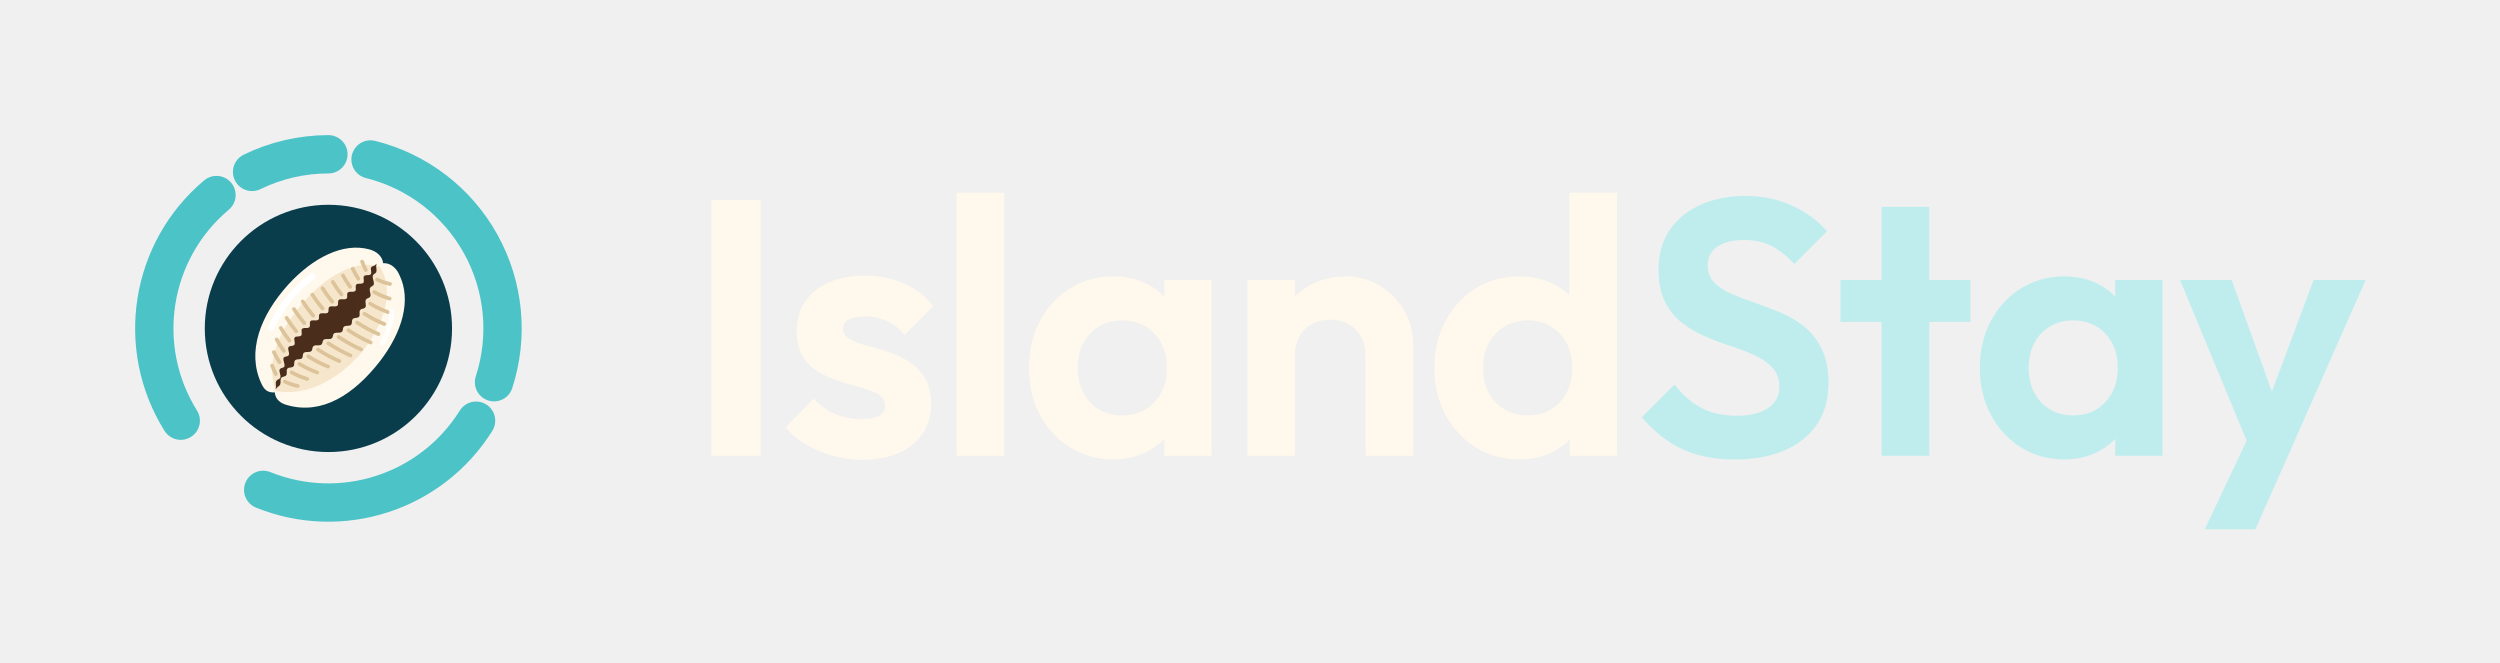
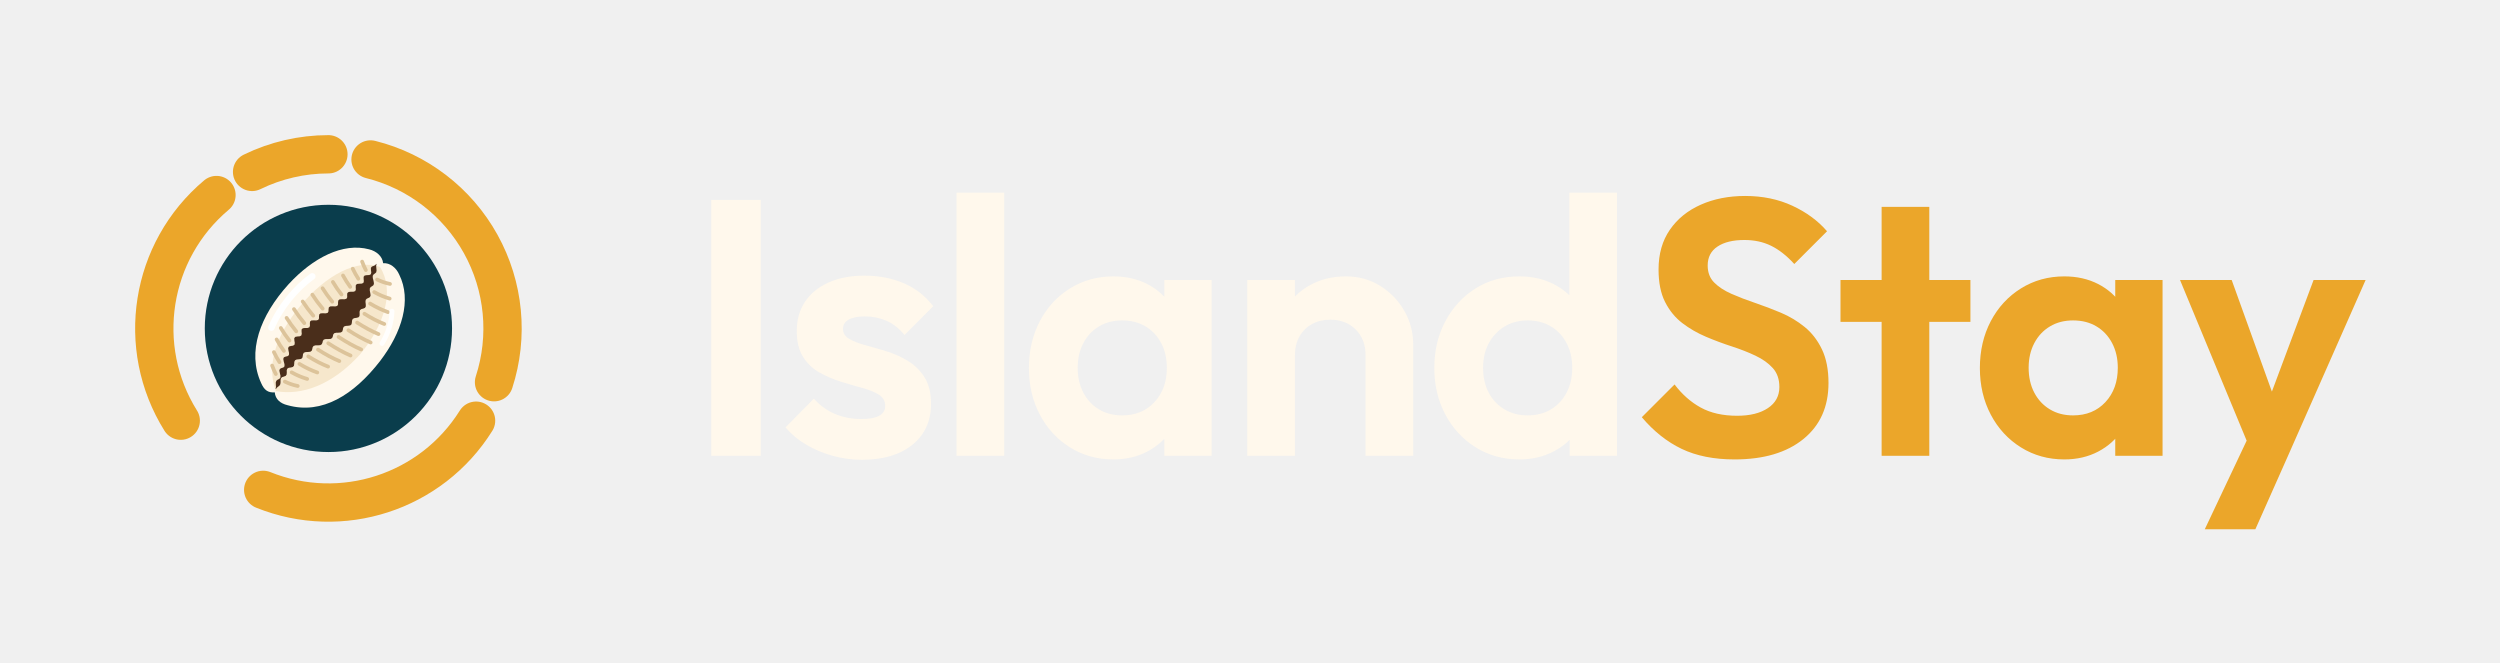
<svg xmlns="http://www.w3.org/2000/svg" viewBox="-58 -58 1374 364">
  <g transform="scale(0.957)">
-     <path d="M152.19 30.97 A100 100 0 0 1 223.11 158.90" fill="none" stroke="#4CC3C7" stroke-width="22" stroke-linecap="round" />
-     <path d="M212.80 180.99 A100 100 0 0 1 90.54 220.72" fill="none" stroke="#4CC3C7" stroke-width="22" stroke-linecap="round" />
-     <path d="M43.20 180.99 A100 100 0 0 1 63.72 51.40" fill="none" stroke="#4CC3C7" stroke-width="22" stroke-linecap="round" />
-     <path d="M84.16 38.12 A100 100 0 0 1 128.00 28.00" fill="none" stroke="#4CC3C7" stroke-width="22" stroke-linecap="round" />
+     <path d="M152.19 30.97 A100 100 0 0 1 223.11 158.90" fill="none" stroke="#EBA62A" stroke-width="22" stroke-linecap="round" />
+     <path d="M212.80 180.99 A100 100 0 0 1 90.54 220.72" fill="none" stroke="#EBA62A" stroke-width="22" stroke-linecap="round" />
+     <path d="M43.20 180.99 A100 100 0 0 1 63.72 51.40" fill="none" stroke="#EBA62A" stroke-width="22" stroke-linecap="round" />
+     <path d="M84.16 38.12 A100 100 0 0 1 128.00 28.00" fill="none" stroke="#EBA62A" stroke-width="22" stroke-linecap="round" />
    <circle cx="128" cy="128" r="71" fill="#0A3D4C" />
    <g transform="translate(128 128) rotate(40) scale(0.47) translate(-128 -128)">
      <g transform="rotate(0 128 128)">
        <path d="M128 24 C122 18 112 18 104 22 C74 36 58 74 56 118 C54 170 70 214 108 232 C116 236 122 236 128 230 C134 236 142 236 150 232 C190 214 204 170 202 118 C200 74 184 36 152 22 C144 18 134 18 128 24 Z" fill="#FFF8EC" />
        <path d="M128 30 C100 40 84 80 84 128 C84 178 100 212 128 228 C156 212 176 178 178 128 C178 80 160 40 128 30 Z" fill="#F6E7CC" />
        <path d="M117.2 44.0 Q112.3 42.0 107.1 39.0" stroke="#DCC39A" stroke-width="4.6" fill="none" stroke-linecap="round" />
        <path d="M135.2 44.0 Q143.3 42.0 150.7 38.0" stroke="#DCC39A" stroke-width="4.6" fill="none" stroke-linecap="round" />
        <path d="M117.0 58.0 Q110.3 56.0 103.9 53.0" stroke="#DCC39A" stroke-width="4.6" fill="none" stroke-linecap="round" />
        <path d="M142.3 58.0 Q152.9 56.0 161.9 52.0" stroke="#DCC39A" stroke-width="4.6" fill="none" stroke-linecap="round" />
        <path d="M115.8 72.0 Q107.6 70.0 100.1 67.0" stroke="#DCC39A" stroke-width="4.6" fill="none" stroke-linecap="round" />
        <path d="M147.5 72.0 Q160.3 70.0 170.9 66.0" stroke="#DCC39A" stroke-width="4.6" fill="none" stroke-linecap="round" />
        <path d="M113.6 86.0 Q104.1 84.0 95.7 81.0" stroke="#DCC39A" stroke-width="4.6" fill="none" stroke-linecap="round" />
        <path d="M150.2 86.0 Q165.0 84.0 176.8 80.0" stroke="#DCC39A" stroke-width="4.6" fill="none" stroke-linecap="round" />
        <path d="M110.6 100.0 Q100.1 98.0 91.0 95.0" stroke="#DCC39A" stroke-width="4.6" fill="none" stroke-linecap="round" />
        <path d="M150.3 100.0 Q166.5 98.0 179.3 94.0" stroke="#DCC39A" stroke-width="4.6" fill="none" stroke-linecap="round" />
        <path d="M107.1 114.0 Q95.9 112.0 86.5 109.0" stroke="#DCC39A" stroke-width="4.6" fill="none" stroke-linecap="round" />
        <path d="M148.1 114.0 Q165.2 112.0 178.6 108.0" stroke="#DCC39A" stroke-width="4.6" fill="none" stroke-linecap="round" />
        <path d="M103.8 128.0 Q92.4 126.0 82.8 123.0" stroke="#DCC39A" stroke-width="4.6" fill="none" stroke-linecap="round" />
        <path d="M144.2 128.0 Q161.6 126.0 175.2 122.0" stroke="#DCC39A" stroke-width="4.6" fill="none" stroke-linecap="round" />
        <path d="M101.3 142.0 Q90.1 140.0 80.6 137.0" stroke="#DCC39A" stroke-width="4.6" fill="none" stroke-linecap="round" />
        <path d="M139.5 142.0 Q156.6 140.0 170.0 136.0" stroke="#DCC39A" stroke-width="4.6" fill="none" stroke-linecap="round" />
        <path d="M100.2 156.0 Q89.6 154.0 80.6 151.0" stroke="#DCC39A" stroke-width="4.6" fill="none" stroke-linecap="round" />
        <path d="M134.9 156.0 Q151.1 154.0 163.9 150.0" stroke="#DCC39A" stroke-width="4.6" fill="none" stroke-linecap="round" />
        <path d="M101.1 170.0 Q91.5 168.0 83.1 165.0" stroke="#DCC39A" stroke-width="4.6" fill="none" stroke-linecap="round" />
        <path d="M131.1 170.0 Q145.9 168.0 157.7 164.0" stroke="#DCC39A" stroke-width="4.6" fill="none" stroke-linecap="round" />
        <path d="M104.0 184.0 Q95.7 182.0 88.2 179.0" stroke="#DCC39A" stroke-width="4.6" fill="none" stroke-linecap="round" />
        <path d="M128.8 184.0 Q141.6 182.0 152.2 178.0" stroke="#DCC39A" stroke-width="4.6" fill="none" stroke-linecap="round" />
        <path d="M108.7 198.0 Q102.0 196.0 95.6 193.0" stroke="#DCC39A" stroke-width="4.6" fill="none" stroke-linecap="round" />
        <path d="M128.1 198.0 Q138.7 196.0 147.8 192.0" stroke="#DCC39A" stroke-width="4.6" fill="none" stroke-linecap="round" />
        <path d="M114.6 212.0 Q109.7 210.0 104.5 207.0" stroke="#DCC39A" stroke-width="4.6" fill="none" stroke-linecap="round" />
        <path d="M129.0 212.0 Q137.1 210.0 144.5 206.0" stroke="#DCC39A" stroke-width="4.6" fill="none" stroke-linecap="round" />
        <path d="M122.0 30.0 L122.1 32.0 L121.2 34.0 L120.1 36.0 L120.2 38.0 L122.0 40.0 L124.2 42.0 L125.2 44.0 L124.3 46.0 L122.1 48.0 L120.4 50.0 L120.4 52.0 L122.1 54.0 L124.1 56.0 L125.0 58.0 L123.9 60.0 L121.7 62.0 L119.8 64.0 L119.7 66.0 L121.2 68.0 L123.1 70.0 L123.8 72.0 L122.6 74.0 L120.2 76.0 L118.3 78.0 L117.9 80.0 L119.3 82.0 L121.1 84.0 L121.6 86.0 L120.3 88.0 L117.8 90.0 L115.7 92.0 L115.3 94.0 L116.5 96.0 L118.2 98.0 L118.6 100.0 L117.2 102.0 L114.6 104.0 L112.4 106.0 L111.9 108.0 L113.1 110.0 L114.7 112.0 L115.1 114.0 L113.7 116.0 L111.1 118.0 L108.9 120.0 L108.4 122.0 L109.6 124.0 L111.3 126.0 L111.8 128.0 L110.4 130.0 L107.9 132.0 L105.8 134.0 L105.4 136.0 L106.8 138.0 L108.6 140.0 L109.3 142.0 L108.1 144.0 L105.7 146.0 L103.9 148.0 L103.7 150.0 L105.3 152.0 L107.3 154.0 L108.2 156.0 L107.3 158.0 L105.2 160.0 L103.6 162.0 L103.7 164.0 L105.6 166.0 L107.9 168.0 L109.1 170.0 L108.4 172.0 L106.6 174.0 L105.3 176.0 L105.7 178.0 L107.9 180.0 L110.5 182.0 L112.0 184.0 L111.6 186.0 L110.1 188.0 L109.0 190.0 L109.7 192.0 L112.1 194.0 L115.0 196.0 L116.7 198.0 L116.5 200.0 L115.2 202.0 L114.4 204.0 L115.2 206.0 L117.7 208.0 L120.4 210.0 L121.8 212.0 L121.6 214.0 L120.7 216.0 L120.4 218.0 L121.2 220.0 L123.0 222.0 L124.9 224.0 L126.0 226.0 L126.5 226.0 L126.3 224.0 L126.7 222.0 L127.1 220.0 L126.8 218.0 L125.5 216.0 L123.8 214.0 L122.7 212.0 L122.9 210.0 L124.1 208.0 L125.3 206.0 L125.1 204.0 L123.7 202.0 L121.9 200.0 L121.1 198.0 L121.8 196.0 L123.6 194.0 L125.0 192.0 L125.1 190.0 L123.8 188.0 L122.3 186.0 L121.8 184.0 L122.7 182.0 L124.7 180.0 L126.4 178.0 L126.7 176.0 L125.7 174.0 L124.4 172.0 L124.1 170.0 L125.3 168.0 L127.5 166.0 L129.4 164.0 L129.9 162.0 L129.1 160.0 L128.0 158.0 L127.9 156.0 L129.2 154.0 L131.6 152.0 L133.6 150.0 L134.2 148.0 L133.6 146.0 L132.6 144.0 L132.5 142.0 L133.9 140.0 L136.3 138.0 L138.4 136.0 L139.0 134.0 L138.4 132.0 L137.3 130.0 L137.2 128.0 L138.6 126.0 L140.9 124.0 L142.8 122.0 L143.4 120.0 L142.6 118.0 L141.4 116.0 L141.1 114.0 L142.3 112.0 L144.4 110.0 L146.1 108.0 L146.4 106.0 L145.3 104.0 L143.9 102.0 L143.3 100.0 L144.2 98.0 L146.0 96.0 L147.4 94.0 L147.4 92.0 L145.9 90.0 L144.1 88.0 L143.2 86.0 L143.7 84.0 L145.1 82.0 L146.1 80.0 L145.7 78.0 L143.9 76.0 L141.8 74.0 L140.5 72.0 L140.6 70.0 L141.6 68.0 L142.3 66.0 L141.6 64.0 L139.4 62.0 L136.9 60.0 L135.3 58.0 L135.1 56.0 L135.8 54.0 L136.2 52.0 L135.2 50.0 L132.8 48.0 L130.0 46.0 L128.2 44.0 L127.9 42.0 L128.4 40.0 L128.7 38.0 L127.6 36.0 L125.6 34.0 L123.6 32.0 L122.5 30.0 Z" fill="#4A2E1B" />
        <path d="M72 92 C66 116 66 146 74 172" fill="none" stroke="#FFFFFF" stroke-width="8" stroke-linecap="round" />
        <path d="M174 62 C182 72 188 86 190 100" fill="none" stroke="#FFFFFF" stroke-width="6" stroke-linecap="round" opacity=".9" />
      </g>
    </g>
  </g>
  <path d="M332.9 192.5V51.9H360.1V192.5ZM415.7 194.7Q407.5 194.7 399.6 192.5Q391.7 190.3 385.1 186.4Q378.5 182.5 373.7 176.9L389.3 161.1Q394.3 166.7 400.9 169.5Q407.5 172.3 415.5 172.3Q421.9 172.3 425.2 170.5Q428.5 168.7 428.5 165.1Q428.5 161.1 425.0 158.9Q421.5 156.7 415.9 155.2Q410.3 153.7 404.2 151.8Q398.1 149.9 392.5 146.8Q386.9 143.7 383.4 138.2Q379.9 132.7 379.9 123.9Q379.9 114.7 384.4 107.9Q388.9 101.1 397.3 97.3Q405.7 93.5 417.1 93.5Q429.1 93.5 438.8 97.7Q448.5 101.9 454.9 110.3L439.1 126.1Q434.7 120.7 429.2 118.3Q423.7 115.9 417.3 115.9Q411.5 115.9 408.4 117.7Q405.3 119.5 405.3 122.7Q405.3 126.3 408.8 128.3Q412.3 130.3 417.9 131.8Q423.5 133.3 429.6 135.2Q435.7 137.1 441.2 140.5Q446.7 143.9 450.2 149.5Q453.7 155.1 453.7 163.9Q453.7 178.1 443.5 186.4Q433.3 194.7 415.7 194.7ZM467.7 192.5V47.9H493.9V192.5ZM553.9 194.5Q540.7 194.5 530.1 187.9Q519.5 181.3 513.5 169.9Q507.5 158.5 507.5 144.3Q507.5 129.9 513.5 118.5Q519.5 107.1 530.1 100.5Q540.7 93.9 553.9 93.9Q564.3 93.9 572.5 98.1Q580.7 102.3 585.6 109.8Q590.5 117.3 590.9 126.7V161.5Q590.5 171.1 585.6 178.5Q580.7 185.9 572.5 190.2Q564.3 194.5 553.9 194.5ZM558.7 170.3Q569.7 170.3 576.5 163.0Q583.3 155.7 583.3 144.1Q583.3 136.5 580.2 130.6Q577.1 124.7 571.6 121.4Q566.1 118.1 558.7 118.1Q551.5 118.1 546.0 121.4Q540.5 124.7 537.4 130.6Q534.3 136.5 534.3 144.1Q534.3 151.9 537.4 157.8Q540.5 163.7 546.0 167.0Q551.5 170.3 558.7 170.3ZM581.9 192.5V166.5L586.1 142.9L581.9 119.7V95.9H607.9V192.5ZM692.5 192.5V137.1Q692.5 128.5 687.1 123.1Q681.7 117.7 673.1 117.7Q667.5 117.7 663.1 120.1Q658.7 122.5 656.2 126.9Q653.7 131.3 653.7 137.1L643.5 131.9Q643.5 120.5 648.4 112.0Q653.3 103.5 662.0 98.7Q670.7 93.9 681.7 93.9Q692.3 93.9 700.7 99.2Q709.1 104.5 713.9 113.0Q718.7 121.5 718.7 131.3V192.5ZM627.5 192.5V95.9H653.7V192.5ZM777.1 194.5Q763.7 194.5 753.1 187.9Q742.5 181.3 736.4 169.9Q730.3 158.5 730.3 144.3Q730.3 129.9 736.4 118.5Q742.5 107.1 753.0 100.5Q763.5 93.9 777.1 93.9Q787.5 93.9 795.8 98.1Q804.1 102.3 809.2 109.8Q814.3 117.3 814.7 126.7V161.1Q814.3 170.5 809.3 178.1Q804.3 185.7 795.9 190.1Q787.5 194.5 777.1 194.5ZM781.5 170.3Q788.9 170.3 794.4 167.0Q799.9 163.7 803.0 157.8Q806.1 151.9 806.1 144.1Q806.1 136.5 803.0 130.6Q799.9 124.7 794.4 121.4Q788.9 118.1 781.7 118.1Q774.3 118.1 768.8 121.5Q763.3 124.9 760.2 130.7Q757.1 136.5 757.1 144.1Q757.1 151.9 760.2 157.8Q763.3 163.7 768.9 167.0Q774.5 170.3 781.5 170.3ZM830.7 192.5H804.7V166.5L808.9 142.9L804.5 119.7V47.9H830.7Z" fill="#FFF8EC" />
-   <path d="M895.34 194.5Q878.34 194.5 866.24 188.7Q854.14 182.9 844.34 171.3L862.34 153.3Q868.54 161.5 876.74 166.0Q884.94 170.5 896.74 170.5Q907.34 170.5 913.64 166.3Q919.94 162.1 919.94 154.7Q919.94 148.3 916.34 144.3Q912.74 140.3 906.84 137.5Q900.94 134.7 893.84 132.4Q886.74 130.1 879.64 127.1Q872.54 124.1 866.64 119.6Q860.74 115.1 857.14 108.0Q853.54 100.9 853.54 90.1Q853.54 77.3 859.74 68.3Q865.94 59.3 876.74 54.5Q887.54 49.7 901.14 49.7Q915.54 49.7 927.14 55.1Q938.74 60.5 946.14 69.1L928.14 87.1Q921.94 80.3 915.44 77.1Q908.94 73.9 900.74 73.9Q891.34 73.9 885.94 77.5Q880.54 81.1 880.54 87.9Q880.54 93.7 884.14 97.3Q887.74 100.9 893.64 103.5Q899.54 106.1 906.64 108.5Q913.74 110.9 920.84 113.9Q927.94 116.9 933.84 121.7Q939.74 126.5 943.34 134.0Q946.94 141.5 946.94 152.5Q946.94 172.1 933.14 183.3Q919.34 194.5 895.34 194.5ZM976.14 192.5V55.7H1002.34V192.5ZM953.54 118.9V95.9H1024.94V118.9ZM1076.54 194.5Q1063.34 194.5 1052.74 187.9Q1042.14 181.3 1036.14 169.9Q1030.14 158.5 1030.14 144.3Q1030.14 129.9 1036.14 118.5Q1042.14 107.1 1052.74 100.5Q1063.34 93.9 1076.54 93.9Q1086.94 93.9 1095.14 98.1Q1103.34 102.3 1108.24 109.8Q1113.14 117.3 1113.54 126.7V161.5Q1113.14 171.1 1108.24 178.5Q1103.34 185.9 1095.14 190.2Q1086.94 194.5 1076.54 194.5ZM1081.34 170.3Q1092.34 170.3 1099.14 163.0Q1105.94 155.7 1105.94 144.1Q1105.94 136.5 1102.84 130.6Q1099.74 124.7 1094.24 121.4Q1088.74 118.1 1081.34 118.1Q1074.14 118.1 1068.64 121.4Q1063.14 124.7 1060.04 130.6Q1056.94 136.5 1056.94 144.1Q1056.94 151.9 1060.04 157.8Q1063.14 163.7 1068.64 167.0Q1074.14 170.3 1081.34 170.3ZM1104.54 192.5V166.5L1108.74 142.9L1104.54 119.7V95.9H1130.54V192.5ZM1180.54 193.3 1140.14 95.9H1168.54L1195.34 170.3H1185.74L1213.54 95.9H1242.14L1199.14 193.3ZM1153.74 232.9 1183.14 170.7 1199.14 193.3 1181.54 232.9Z" fill="#BFEDEE" />
+   <path d="M895.34 194.5Q878.34 194.5 866.24 188.7Q854.14 182.9 844.34 171.3L862.34 153.3Q868.54 161.5 876.74 166.0Q884.94 170.5 896.74 170.5Q907.34 170.5 913.64 166.3Q919.94 162.1 919.94 154.7Q919.94 148.3 916.34 144.3Q912.74 140.3 906.84 137.5Q900.94 134.7 893.84 132.4Q886.74 130.1 879.64 127.1Q872.54 124.1 866.64 119.6Q860.74 115.1 857.14 108.0Q853.54 100.9 853.54 90.1Q853.54 77.3 859.74 68.3Q865.94 59.3 876.74 54.5Q887.54 49.7 901.14 49.7Q915.54 49.7 927.14 55.1Q938.74 60.5 946.14 69.1L928.14 87.1Q921.94 80.3 915.44 77.1Q908.94 73.9 900.74 73.9Q891.34 73.9 885.94 77.5Q880.54 81.1 880.54 87.9Q880.54 93.7 884.14 97.3Q887.74 100.9 893.64 103.5Q899.54 106.1 906.64 108.5Q913.74 110.9 920.84 113.9Q927.94 116.9 933.84 121.7Q939.74 126.5 943.34 134.0Q946.94 141.5 946.94 152.5Q946.94 172.1 933.14 183.3Q919.34 194.5 895.34 194.5ZM976.14 192.5V55.7H1002.34V192.5ZM953.54 118.9V95.9H1024.94V118.9ZM1076.54 194.5Q1063.34 194.5 1052.74 187.9Q1042.14 181.3 1036.14 169.9Q1030.14 158.5 1030.14 144.3Q1030.14 129.9 1036.14 118.5Q1042.14 107.1 1052.74 100.5Q1063.34 93.9 1076.54 93.9Q1086.94 93.9 1095.14 98.1Q1103.34 102.3 1108.24 109.8Q1113.14 117.3 1113.54 126.7V161.5Q1113.14 171.1 1108.24 178.5Q1103.34 185.9 1095.14 190.2Q1086.94 194.5 1076.54 194.5ZM1081.34 170.3Q1092.34 170.3 1099.14 163.0Q1105.94 155.7 1105.94 144.1Q1105.94 136.5 1102.84 130.6Q1099.74 124.7 1094.24 121.4Q1088.74 118.1 1081.34 118.1Q1074.14 118.1 1068.64 121.4Q1063.14 124.7 1060.04 130.6Q1056.94 136.5 1056.94 144.1Q1056.94 151.9 1060.04 157.8Q1063.14 163.7 1068.64 167.0Q1074.14 170.3 1081.34 170.3ZM1104.54 192.5V166.5L1108.74 142.9L1104.54 119.7V95.9H1130.54V192.5ZM1180.54 193.3 1140.14 95.9H1168.54L1195.34 170.3H1185.74L1213.54 95.9H1242.14L1199.14 193.3ZM1153.74 232.9 1183.14 170.7 1199.14 193.3 1181.54 232.9Z" fill="#EBA62A" />
</svg>
